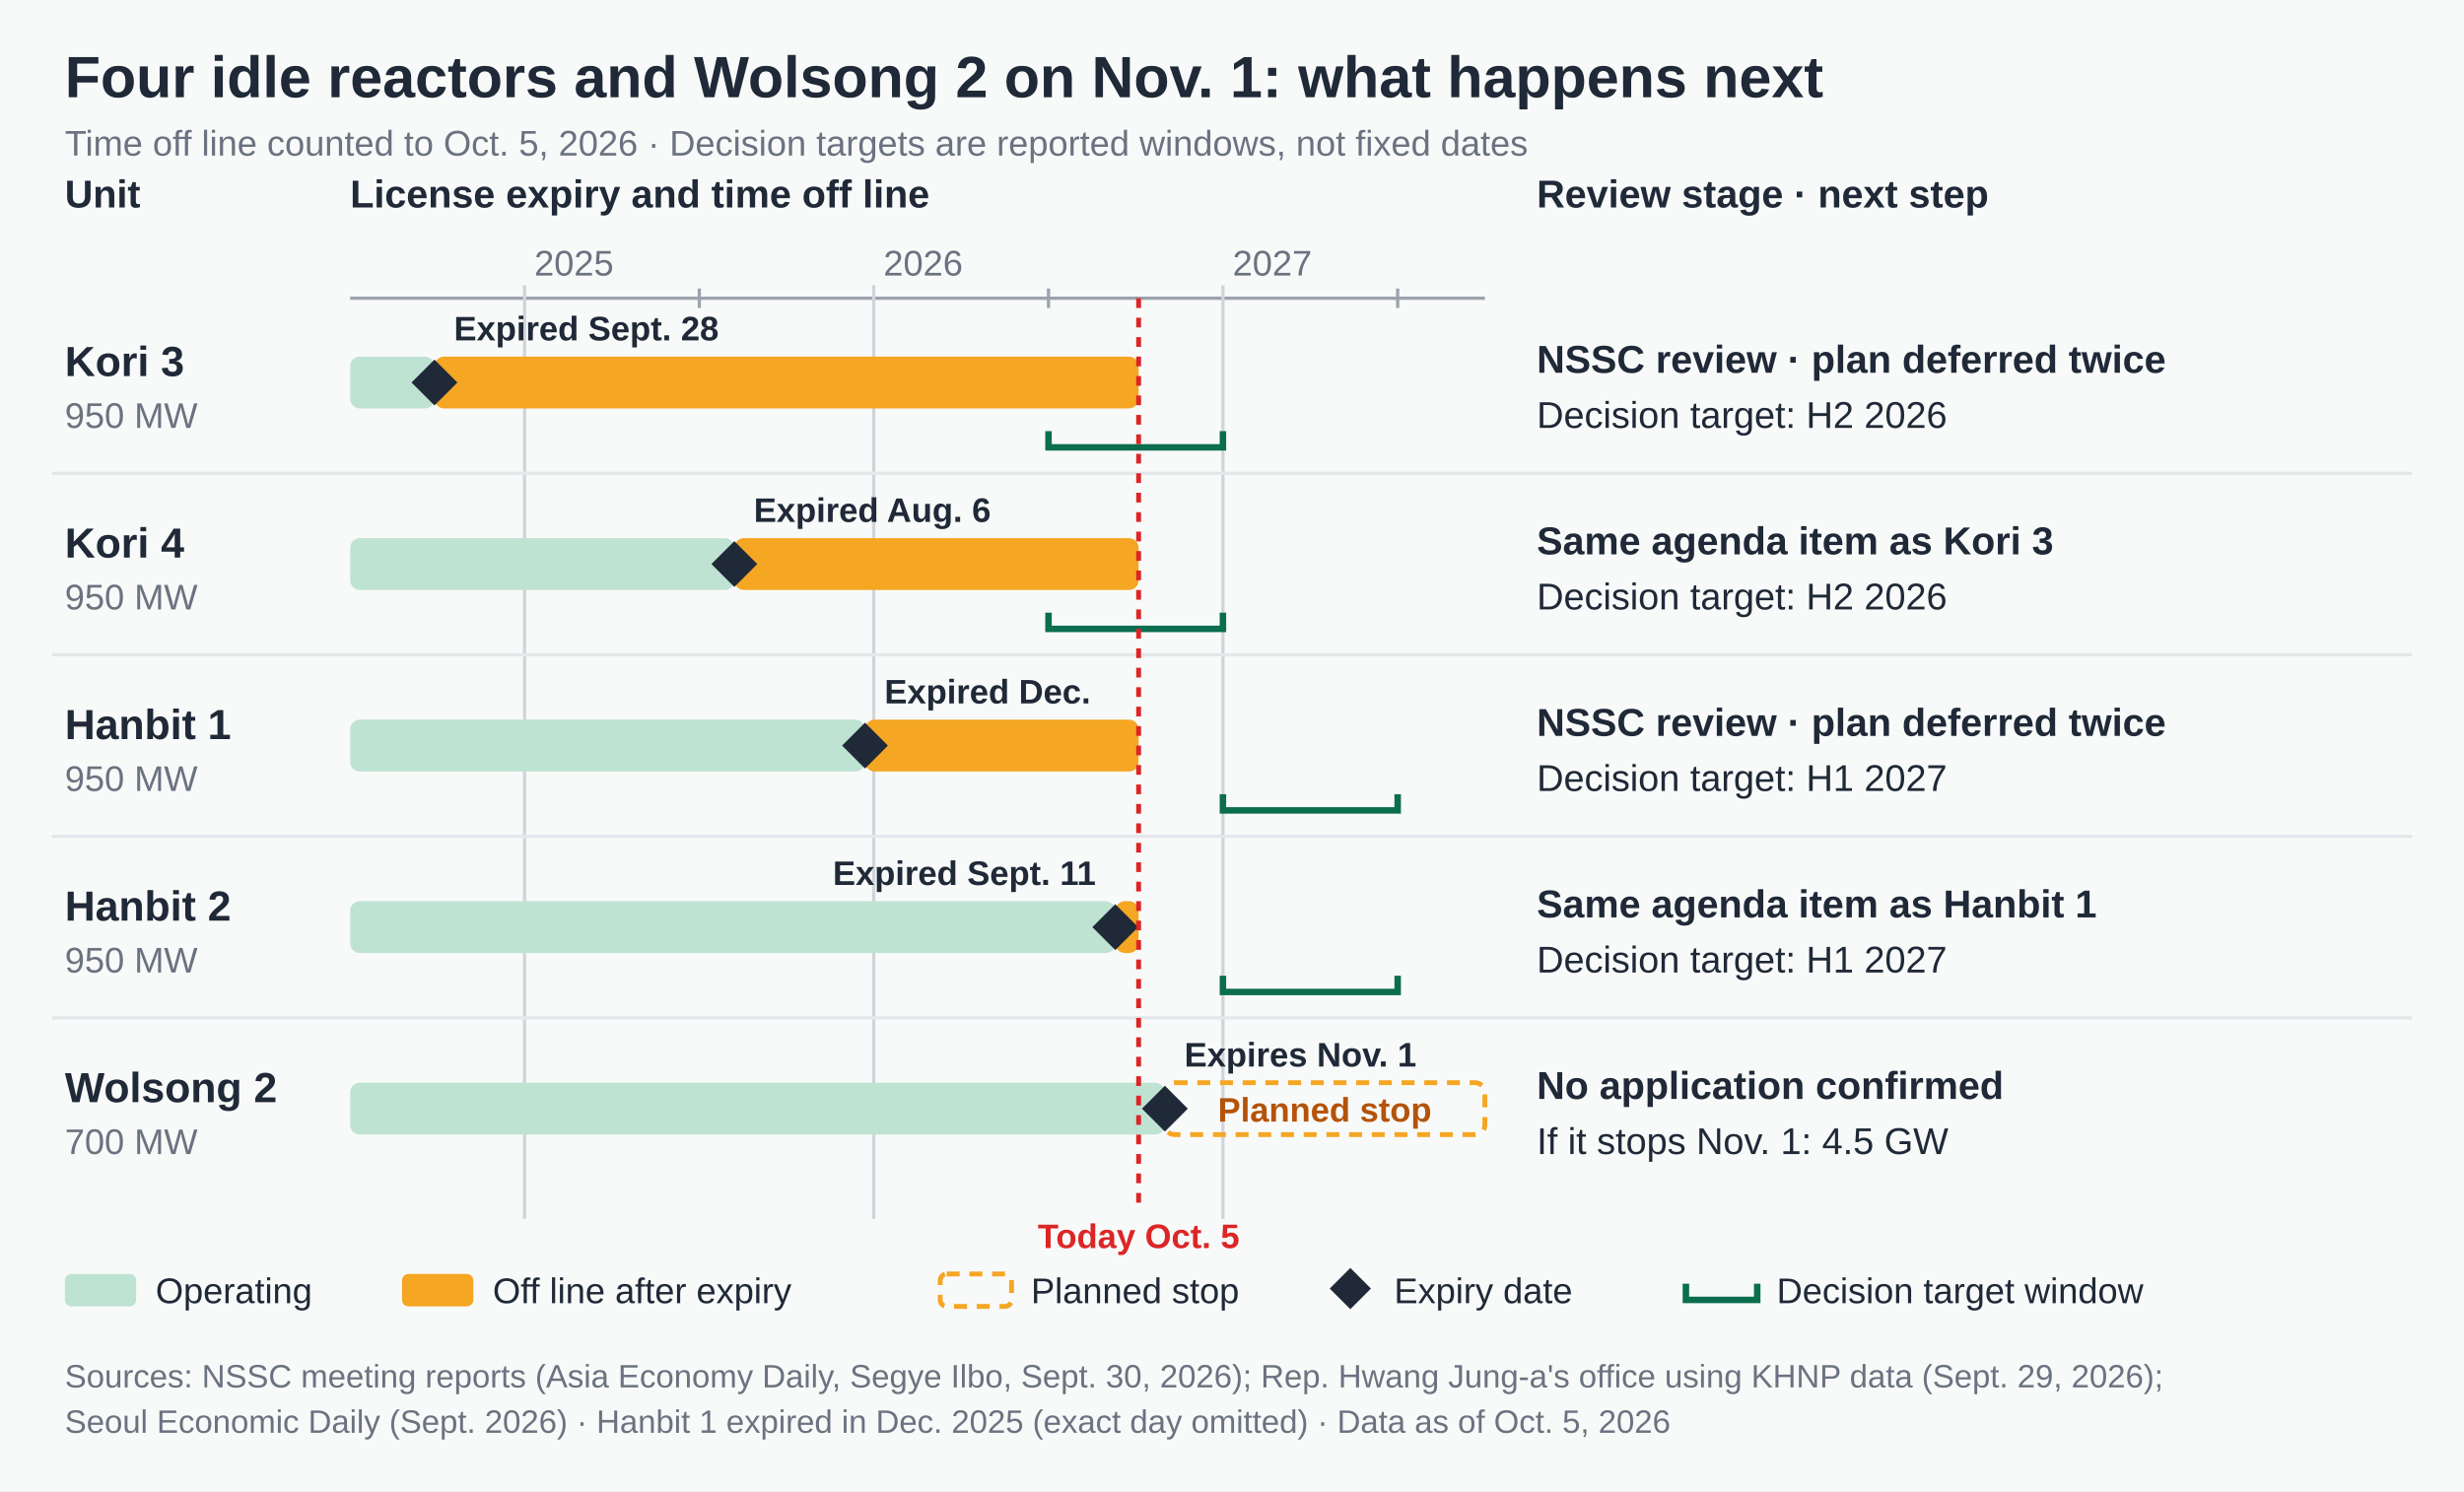
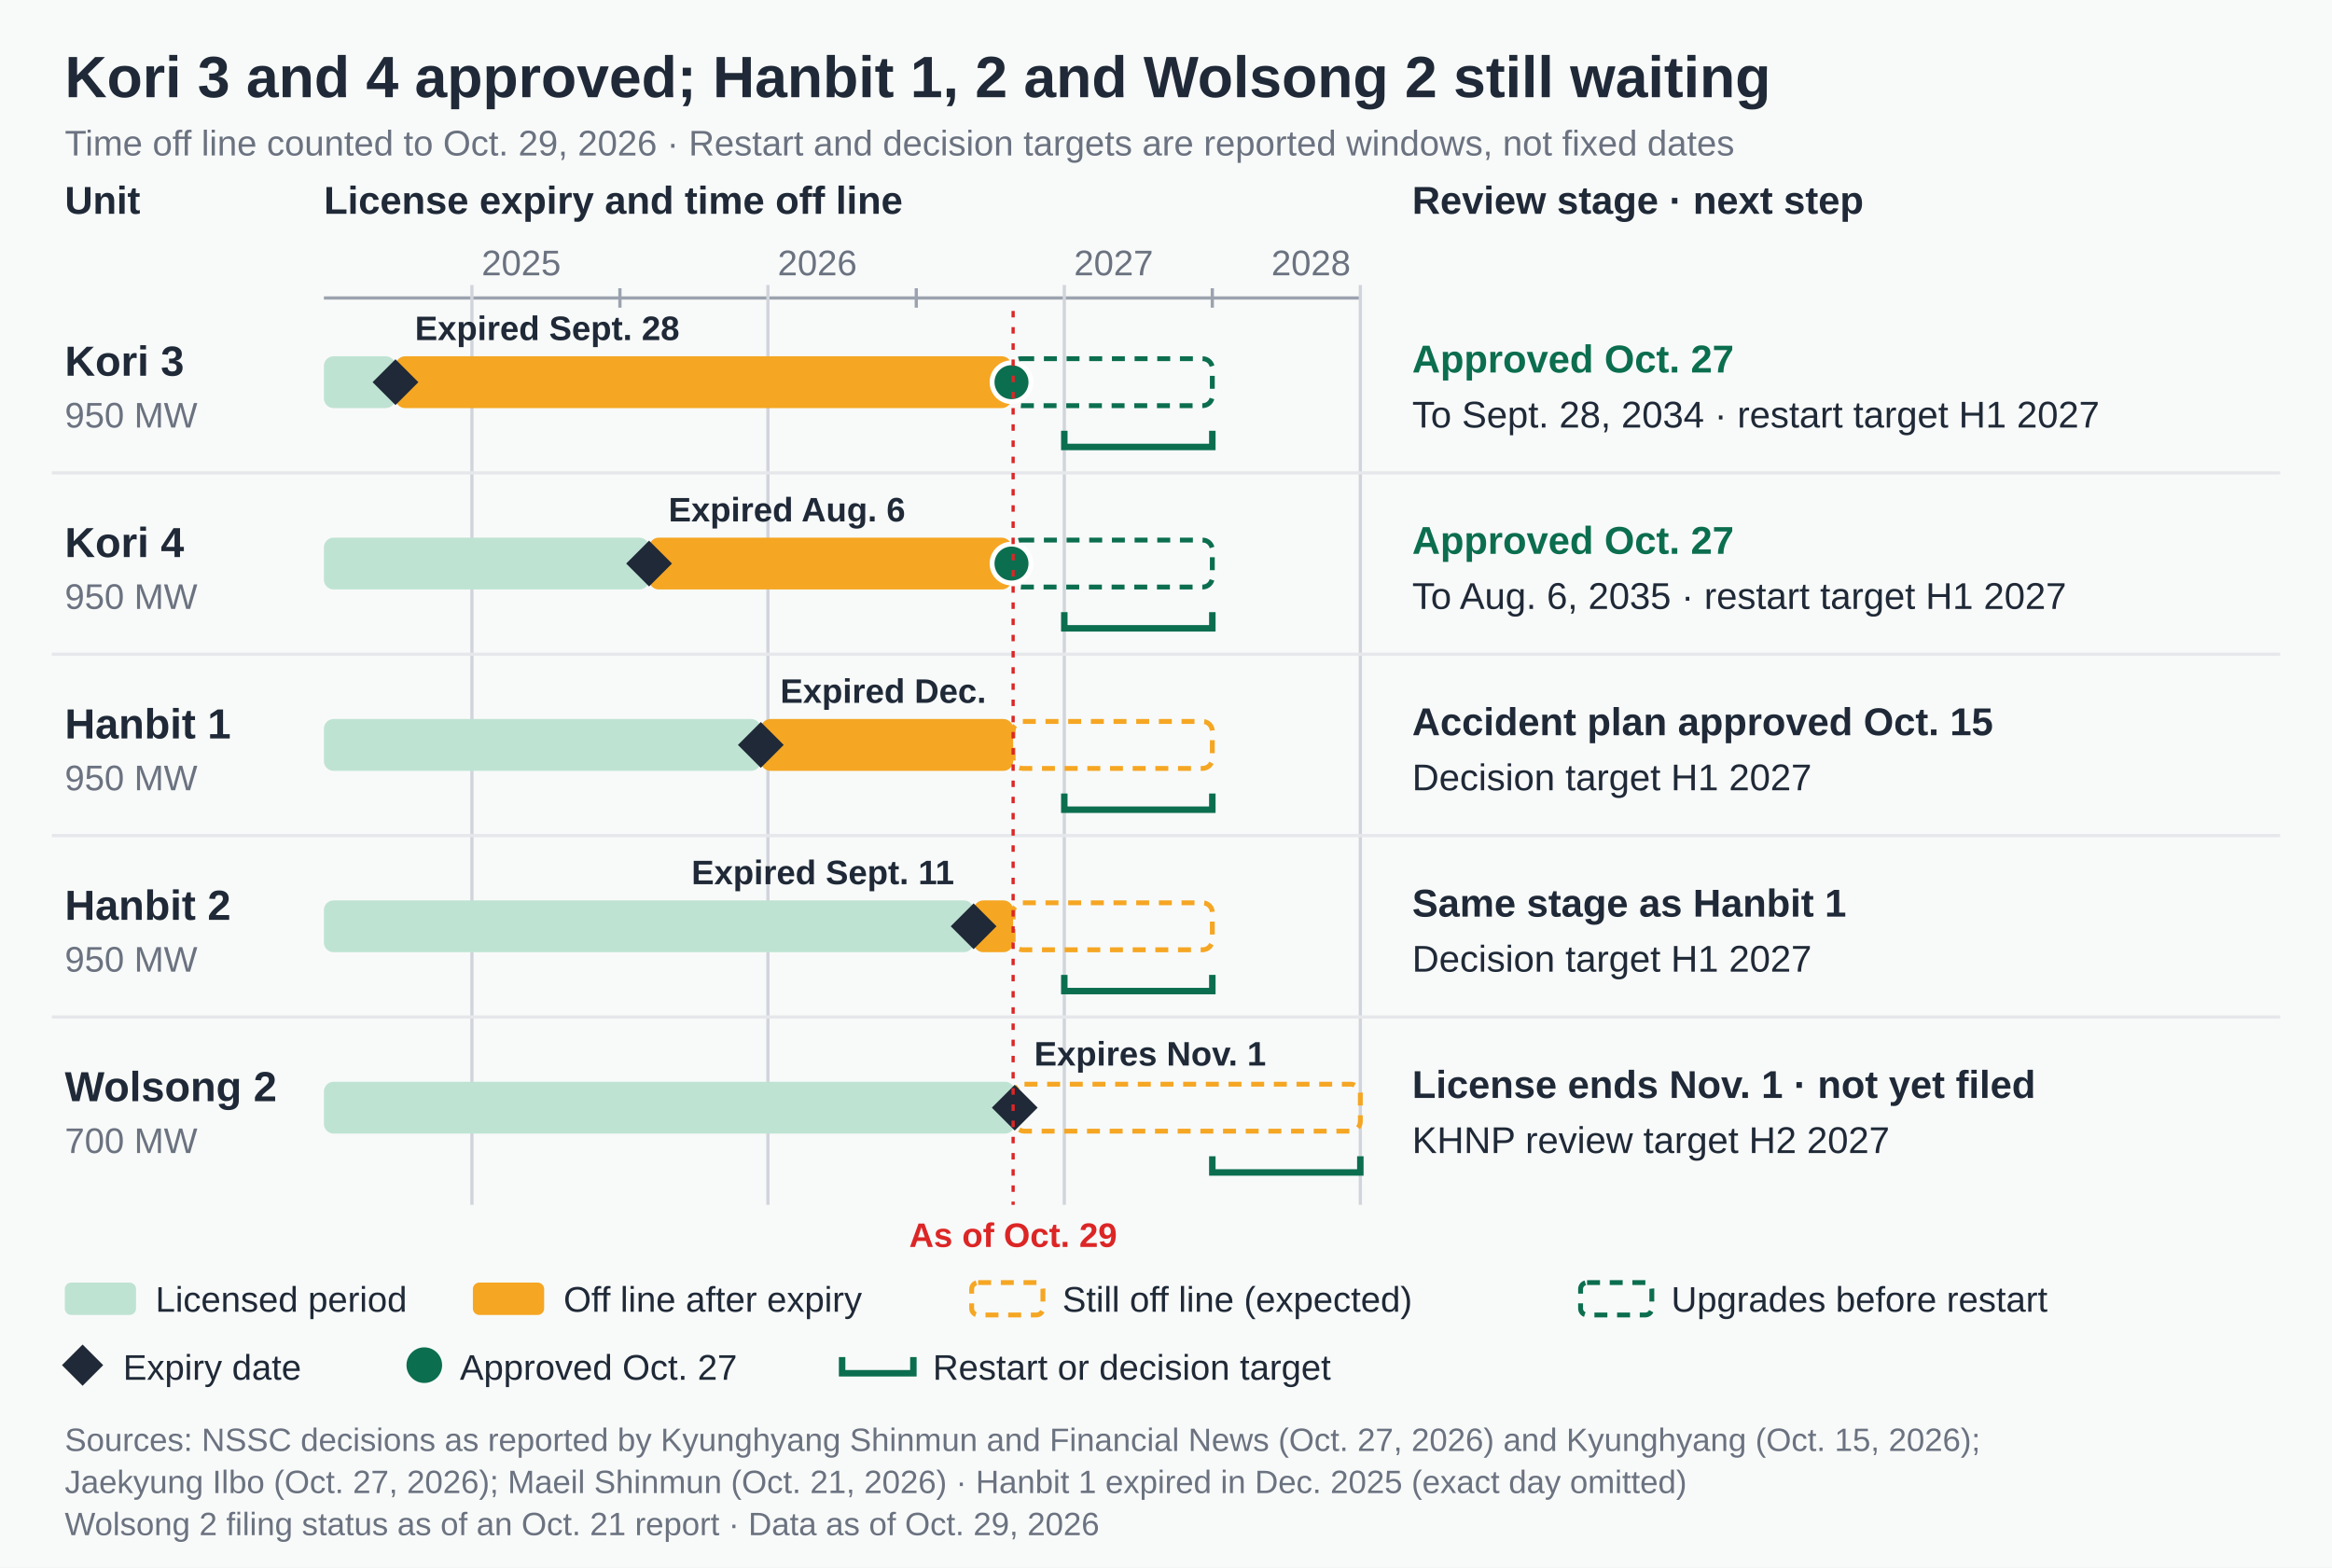
- <svg xmlns="http://www.w3.org/2000/svg" viewBox="0 0 760 460" role="img" aria-labelledby="t" font-family="Arial, Helvetica, sans-serif">
+ <svg xmlns="http://www.w3.org/2000/svg" viewBox="0 0 720 484" role="img" aria-labelledby="t" font-family="Arial, Helvetica, sans-serif">
  <style>
    .title { font-size: 18px; font-weight: 800; fill: #1f2937; }
    .sub { font-size: 11px; fill: #6b7280; }
    .hd { font-size: 12px; font-weight: 800; fill: #1f2937; }
    .nm { font-size: 13px; font-weight: 800; fill: #1f2937; }
    .mw { font-size: 11px; fill: #6b7280; }
    .tk { font-size: 11px; fill: #6b7280; }
    .dt { font-size: 10.5px; fill: #1f2937; font-weight: 700; }
    .i1 { font-size: 12px; fill: #1f2937; font-weight: 700; }
    .i2 { font-size: 11.5px; fill: #1f2937; }
+     .ok { font-size: 12px; fill: #0b6e4f; font-weight: 800; }
    .lg { font-size: 11px; fill: #1f2937; }
    .src { font-size: 10px; fill: #6b7280; }
  </style>
-   <rect x="0" y="0" width="760" height="460" fill="#f8faf9" />
-   <text x="20" y="30" class="title">Four idle reactors and Wolsong 2 on Nov. 1: what happens next</text>
-   <text x="20" y="48" class="sub">Time off line counted to Oct. 5, 2026 · Decision targets are reported windows, not fixed dates</text>
-   <text x="20" y="64" class="hd">Unit</text>
-   <text x="108" y="64" class="hd">License expiry and time off line</text>
-   <text x="474" y="64" class="hd">Review stage · next step</text>
-   <line x1="108" y1="92" x2="458" y2="92" stroke="#9ca3af" stroke-width="1" />
-   <line x1="161.8" y1="88" x2="161.8" y2="376" stroke="#d1d5db" stroke-width="1" />
-   <text x="164.8" y="85" class="tk">2025</text>
-   <line x1="269.5" y1="88" x2="269.5" y2="376" stroke="#d1d5db" stroke-width="1" />
-   <text x="272.5" y="85" class="tk">2026</text>
-   <line x1="377.2" y1="88" x2="377.2" y2="376" stroke="#d1d5db" stroke-width="1" />
-   <text x="380.2" y="85" class="tk">2027</text>
-   <line x1="215.7" y1="89" x2="215.7" y2="95" stroke="#9ca3af" stroke-width="1" />
-   <line x1="323.4" y1="89" x2="323.4" y2="95" stroke="#9ca3af" stroke-width="1" />
-   <line x1="431.1" y1="89" x2="431.1" y2="95" stroke="#9ca3af" stroke-width="1" />
+   <rect x="0" y="0" width="720" height="484" fill="#f8faf9" />
+   <text x="20" y="30" class="title">Kori 3 and 4 approved; Hanbit 1, 2 and Wolsong 2 still waiting</text>
+   <text x="20" y="48" class="sub">Time off line counted to Oct. 29, 2026 · Restart and decision targets are reported windows, not fixed dates</text>
+   <text x="20" y="66" class="hd">Unit</text>
+   <text x="100" y="66" class="hd">License expiry and time off line</text>
+   <text x="436" y="66" class="hd">Review stage · next step</text>
+   <line x1="100" y1="92" x2="420" y2="92" stroke="#9ca3af" stroke-width="1" />
+   <line x1="145.7" y1="88" x2="145.7" y2="372" stroke="#d1d5db" stroke-width="1" />
+   <text x="148.7" y="85" class="tk">2025</text>
+   <line x1="237.1" y1="88" x2="237.1" y2="372" stroke="#d1d5db" stroke-width="1" />
+   <text x="240.1" y="85" class="tk">2026</text>
+   <line x1="328.6" y1="88" x2="328.6" y2="372" stroke="#d1d5db" stroke-width="1" />
+   <text x="331.6" y="85" class="tk">2027</text>
+   <line x1="420" y1="88" x2="420" y2="372" stroke="#d1d5db" stroke-width="1" />
+   <text x="417" y="85" class="tk" text-anchor="end">2028</text>
+   <line x1="191.4" y1="89" x2="191.4" y2="95" stroke="#9ca3af" stroke-width="1" />
+   <line x1="282.9" y1="89" x2="282.9" y2="95" stroke="#9ca3af" stroke-width="1" />
+   <line x1="374.3" y1="89" x2="374.3" y2="95" stroke="#9ca3af" stroke-width="1" />
  <text x="20" y="116" class="nm">Kori 3</text>
  <text x="20" y="132" class="mw">950 MW</text>
-   <rect x="108" y="110" width="26.0" height="16" rx="3" fill="#bfe3d3" />
-   <rect x="134.0" y="110" width="217.2" height="16" rx="3" fill="#f5a623" />
-   <rect x="129.0" y="113" width="10" height="10" transform="rotate(45 134.0 118)" fill="#1f2937" />
-   <text x="140.0" y="105" class="dt">Expired Sept. 28</text>
-   <path d="M323.4 133 V138 H377.2 V133" fill="none" stroke="#0b6e4f" stroke-width="2" />
-   <text x="474" y="115" class="i1">NSSC review · plan deferred twice</text>
-   <text x="474" y="132" class="i2">Decision target: H2 2026</text>
-   <line x1="16" y1="146.0" x2="744" y2="146.0" stroke="#e5e7eb" stroke-width="1" />
+   <rect x="100" y="110" width="22.1" height="16" rx="3" fill="#bfe3d3" />
+   <rect x="122.1" y="110" width="190.2" height="16" rx="3" fill="#f5a623" />
+   <rect x="312.3" y="110.75" width="62" height="14.5" rx="3" fill="none" stroke="#0b6e4f" stroke-width="1.5" stroke-dasharray="4 3" />
+   <rect x="117.1" y="113" width="10" height="10" transform="rotate(45 122.1 118)" fill="#1f2937" />
+   <text x="128.1" y="105" class="dt">Expired Sept. 28</text>
+   <circle cx="312.3" cy="118" r="6" fill="#0b6e4f" stroke="#ffffff" stroke-width="1.5" />
+   <path d="M328.6 133 V138 H374.3 V133" fill="none" stroke="#0b6e4f" stroke-width="2" />
+   <text x="436" y="115" class="ok">Approved Oct. 27</text>
+   <text x="436" y="132" class="i2">To Sept. 28, 2034 · restart target H1 2027</text>
+   <line x1="16" y1="146" x2="704" y2="146" stroke="#e5e7eb" stroke-width="1" />
  <text x="20" y="172" class="nm">Kori 4</text>
  <text x="20" y="188" class="mw">950 MW</text>
-   <rect x="108" y="166" width="118.5" height="16" rx="3" fill="#bfe3d3" />
-   <rect x="226.5" y="166" width="124.7" height="16" rx="3" fill="#f5a623" />
-   <rect x="221.5" y="169" width="10" height="10" transform="rotate(45 226.5 174)" fill="#1f2937" />
-   <text x="232.5" y="161" class="dt">Expired Aug. 6</text>
-   <path d="M323.4 189 V194 H377.2 V189" fill="none" stroke="#0b6e4f" stroke-width="2" />
-   <text x="474" y="171" class="i1">Same agenda item as Kori 3</text>
-   <text x="474" y="188" class="i2">Decision target: H2 2026</text>
-   <line x1="16" y1="202.0" x2="744" y2="202.0" stroke="#e5e7eb" stroke-width="1" />
+   <rect x="100" y="166" width="100.4" height="16" rx="3" fill="#bfe3d3" />
+   <rect x="200.4" y="166" width="111.9" height="16" rx="3" fill="#f5a623" />
+   <rect x="312.3" y="166.75" width="62" height="14.5" rx="3" fill="none" stroke="#0b6e4f" stroke-width="1.5" stroke-dasharray="4 3" />
+   <rect x="195.4" y="169" width="10" height="10" transform="rotate(45 200.4 174)" fill="#1f2937" />
+   <text x="206.4" y="161" class="dt">Expired Aug. 6</text>
+   <circle cx="312.3" cy="174" r="6" fill="#0b6e4f" stroke="#ffffff" stroke-width="1.5" />
+   <path d="M328.6 189 V194 H374.3 V189" fill="none" stroke="#0b6e4f" stroke-width="2" />
+   <text x="436" y="171" class="ok">Approved Oct. 27</text>
+   <text x="436" y="188" class="i2">To Aug. 6, 2035 · restart target H1 2027</text>
+   <line x1="16" y1="202" x2="704" y2="202" stroke="#e5e7eb" stroke-width="1" />
  <text x="20" y="228" class="nm">Hanbit 1</text>
  <text x="20" y="244" class="mw">950 MW</text>
-   <rect x="108" y="222" width="158.8" height="16" rx="3" fill="#bfe3d3" />
-   <rect x="266.8" y="222" width="84.4" height="16" rx="3" fill="#f5a623" />
-   <rect x="261.8" y="225" width="10" height="10" transform="rotate(45 266.8 230)" fill="#1f2937" />
-   <text x="272.8" y="217" class="dt">Expired Dec.</text>
-   <path d="M377.2 245 V250 H431.1 V245" fill="none" stroke="#0b6e4f" stroke-width="2" />
-   <text x="474" y="227" class="i1">NSSC review · plan deferred twice</text>
-   <text x="474" y="244" class="i2">Decision target: H1 2027</text>
-   <line x1="16" y1="258.0" x2="744" y2="258.0" stroke="#e5e7eb" stroke-width="1" />
+   <rect x="100" y="222" width="134.9" height="16" rx="3" fill="#bfe3d3" />
+   <rect x="234.9" y="222" width="77.9" height="16" rx="3" fill="#f5a623" />
+   <rect x="312.8" y="222.75" width="61.5" height="14.5" rx="3" fill="none" stroke="#f5a623" stroke-width="1.5" stroke-dasharray="4 3" />
+   <rect x="229.9" y="225" width="10" height="10" transform="rotate(45 234.9 230)" fill="#1f2937" />
+   <text x="240.9" y="217" class="dt">Expired Dec.</text>
+   <path d="M328.6 245 V250 H374.3 V245" fill="none" stroke="#0b6e4f" stroke-width="2" />
+   <text x="436" y="227" class="i1">Accident plan approved Oct. 15</text>
+   <text x="436" y="244" class="i2">Decision target H1 2027</text>
+   <line x1="16" y1="258" x2="704" y2="258" stroke="#e5e7eb" stroke-width="1" />
  <text x="20" y="284" class="nm">Hanbit 2</text>
  <text x="20" y="300" class="mw">950 MW</text>
-   <rect x="108" y="278" width="236.0" height="16" rx="3" fill="#bfe3d3" />
-   <rect x="344.0" y="278" width="7.2" height="16" rx="3" fill="#f5a623" />
-   <rect x="339.0" y="281" width="10" height="10" transform="rotate(45 344.0 286)" fill="#1f2937" />
-   <text x="338.0" y="273" class="dt" text-anchor="end">Expired Sept. 11</text>
-   <path d="M377.2 301 V306 H431.1 V301" fill="none" stroke="#0b6e4f" stroke-width="2" />
-   <text x="474" y="283" class="i1">Same agenda item as Hanbit 1</text>
-   <text x="474" y="300" class="i2">Decision target: H1 2027</text>
-   <line x1="16" y1="314.0" x2="744" y2="314.0" stroke="#e5e7eb" stroke-width="1" />
+   <rect x="100" y="278" width="200.6" height="16" rx="3" fill="#bfe3d3" />
+   <rect x="300.6" y="278" width="12.2" height="16" rx="3" fill="#f5a623" />
+   <rect x="312.8" y="278.75" width="61.5" height="14.5" rx="3" fill="none" stroke="#f5a623" stroke-width="1.5" stroke-dasharray="4 3" />
+   <rect x="295.6" y="281" width="10" height="10" transform="rotate(45 300.6 286)" fill="#1f2937" />
+   <text x="294.6" y="273" class="dt" text-anchor="end">Expired Sept. 11</text>
+   <path d="M328.6 301 V306 H374.3 V301" fill="none" stroke="#0b6e4f" stroke-width="2" />
+   <text x="436" y="283" class="i1">Same stage as Hanbit 1</text>
+   <text x="436" y="300" class="i2">Decision target H1 2027</text>
+   <line x1="16" y1="314" x2="704" y2="314" stroke="#e5e7eb" stroke-width="1" />
  <text x="20" y="340" class="nm">Wolsong 2</text>
  <text x="20" y="356" class="mw">700 MW</text>
-   <rect x="108" y="334" width="251.3" height="16" rx="3" fill="#bfe3d3" />
-   <rect x="359.3" y="334" width="98.7" height="16" rx="3" fill="none" stroke="#f5a623" stroke-width="1.5" stroke-dasharray="4 3" />
-   <text x="408.6" y="346" class="dt" text-anchor="middle" style="fill:#b45309">Planned stop</text>
-   <rect x="354.3" y="337" width="10" height="10" transform="rotate(45 359.3 342)" fill="#1f2937" />
-   <text x="365.3" y="329" class="dt">Expires Nov. 1</text>
-   <text x="474" y="339" class="i1">No application confirmed</text>
-   <text x="474" y="356" class="i2">If it stops Nov. 1: 4.5 GW</text>
-   <line x1="351.2" y1="92" x2="351.2" y2="372" stroke="#dc2626" stroke-width="1.5" stroke-dasharray="3 3" />
-   <text x="351.2" y="385" class="dt" text-anchor="middle" style="fill:#dc2626">Today Oct. 5</text>
-   <rect x="20" y="393" width="22" height="10" rx="2" fill="#bfe3d3" />
-   <text x="48" y="402" class="lg">Operating</text>
-   <rect x="124" y="393" width="22" height="10" rx="2" fill="#f5a623" />
-   <text x="152" y="402" class="lg">Off line after expiry</text>
-   <rect x="290" y="393" width="22" height="10" rx="2" fill="none" stroke="#f5a623" stroke-width="1.5" stroke-dasharray="4 3" />
-   <text x="318" y="402" class="lg">Planned stop</text>
-   <rect x="412" y="393" width="9" height="9" transform="rotate(45 416.5 397.5)" fill="#1f2937" />
-   <text x="430" y="402" class="lg">Expiry date</text>
-   <path d="M520 396 V401 H542 V396" fill="none" stroke="#0b6e4f" stroke-width="2" />
-   <text x="548" y="402" class="lg">Decision target window</text>
-   <text x="20" y="428" class="src">Sources: NSSC meeting reports (Asia Economy Daily, Segye Ilbo, Sept. 30, 2026); Rep. Hwang Jung-a's office using KHNP data (Sept. 29, 2026);</text>
-   <text x="20" y="442" class="src">Seoul Economic Daily (Sept. 2026) · Hanbit 1 expired in Dec. 2025 (exact day omitted) · Data as of Oct. 5, 2026</text>
+   <rect x="100" y="334" width="213.3" height="16" rx="3" fill="#bfe3d3" />
+   <rect x="313.3" y="334.75" width="106.7" height="14.5" rx="3" fill="none" stroke="#f5a623" stroke-width="1.5" stroke-dasharray="4 3" />
+   <rect x="308.3" y="337" width="10" height="10" transform="rotate(45 313.3 342)" fill="#1f2937" />
+   <text x="319.3" y="329" class="dt">Expires Nov. 1</text>
+   <path d="M374.3 357 V362 H420 V357" fill="none" stroke="#0b6e4f" stroke-width="2" />
+   <text x="436" y="339" class="i1">License ends Nov. 1 · not yet filed</text>
+   <text x="436" y="356" class="i2">KHNP review target H2 2027</text>
+   <line x1="312.8" y1="96" x2="312.8" y2="372" stroke="#dc2626" stroke-width="1" stroke-dasharray="2 3" />
+   <text x="312.8" y="385" class="dt" text-anchor="middle" style="fill:#dc2626">As of Oct. 29</text>
+   <rect x="20" y="396" width="22" height="10" rx="2" fill="#bfe3d3" />
+   <text x="48" y="405" class="lg">Licensed period</text>
+   <rect x="146" y="396" width="22" height="10" rx="2" fill="#f5a623" />
+   <text x="174" y="405" class="lg">Off line after expiry</text>
+   <rect x="300" y="396" width="22" height="10" rx="2" fill="none" stroke="#f5a623" stroke-width="1.5" stroke-dasharray="4 3" />
+   <text x="328" y="405" class="lg">Still off line (expected)</text>
+   <rect x="488" y="396" width="22" height="10" rx="2" fill="none" stroke="#0b6e4f" stroke-width="1.5" stroke-dasharray="4 3" />
+   <text x="516" y="405" class="lg">Upgrades before restart</text>
+   <rect x="21" y="417" width="9" height="9" transform="rotate(45 25.5 421.5)" fill="#1f2937" />
+   <text x="38" y="426" class="lg">Expiry date</text>
+   <circle cx="131" cy="421.5" r="5.5" fill="#0b6e4f" />
+   <text x="142" y="426" class="lg">Approved Oct. 27</text>
+   <path d="M260 419 V424 H282 V419" fill="none" stroke="#0b6e4f" stroke-width="2" />
+   <text x="288" y="426" class="lg">Restart or decision target</text>
+   <text x="20" y="448" class="src">Sources: NSSC decisions as reported by Kyunghyang Shinmun and Financial News (Oct. 27, 2026) and Kyunghyang (Oct. 15, 2026);</text>
+   <text x="20" y="461" class="src">Jaekyung Ilbo (Oct. 27, 2026); Maeil Shinmun (Oct. 21, 2026) · Hanbit 1 expired in Dec. 2025 (exact day omitted)</text>
+   <text x="20" y="474" class="src">Wolsong 2 filing status as of an Oct. 21 report · Data as of Oct. 29, 2026</text>
</svg>
